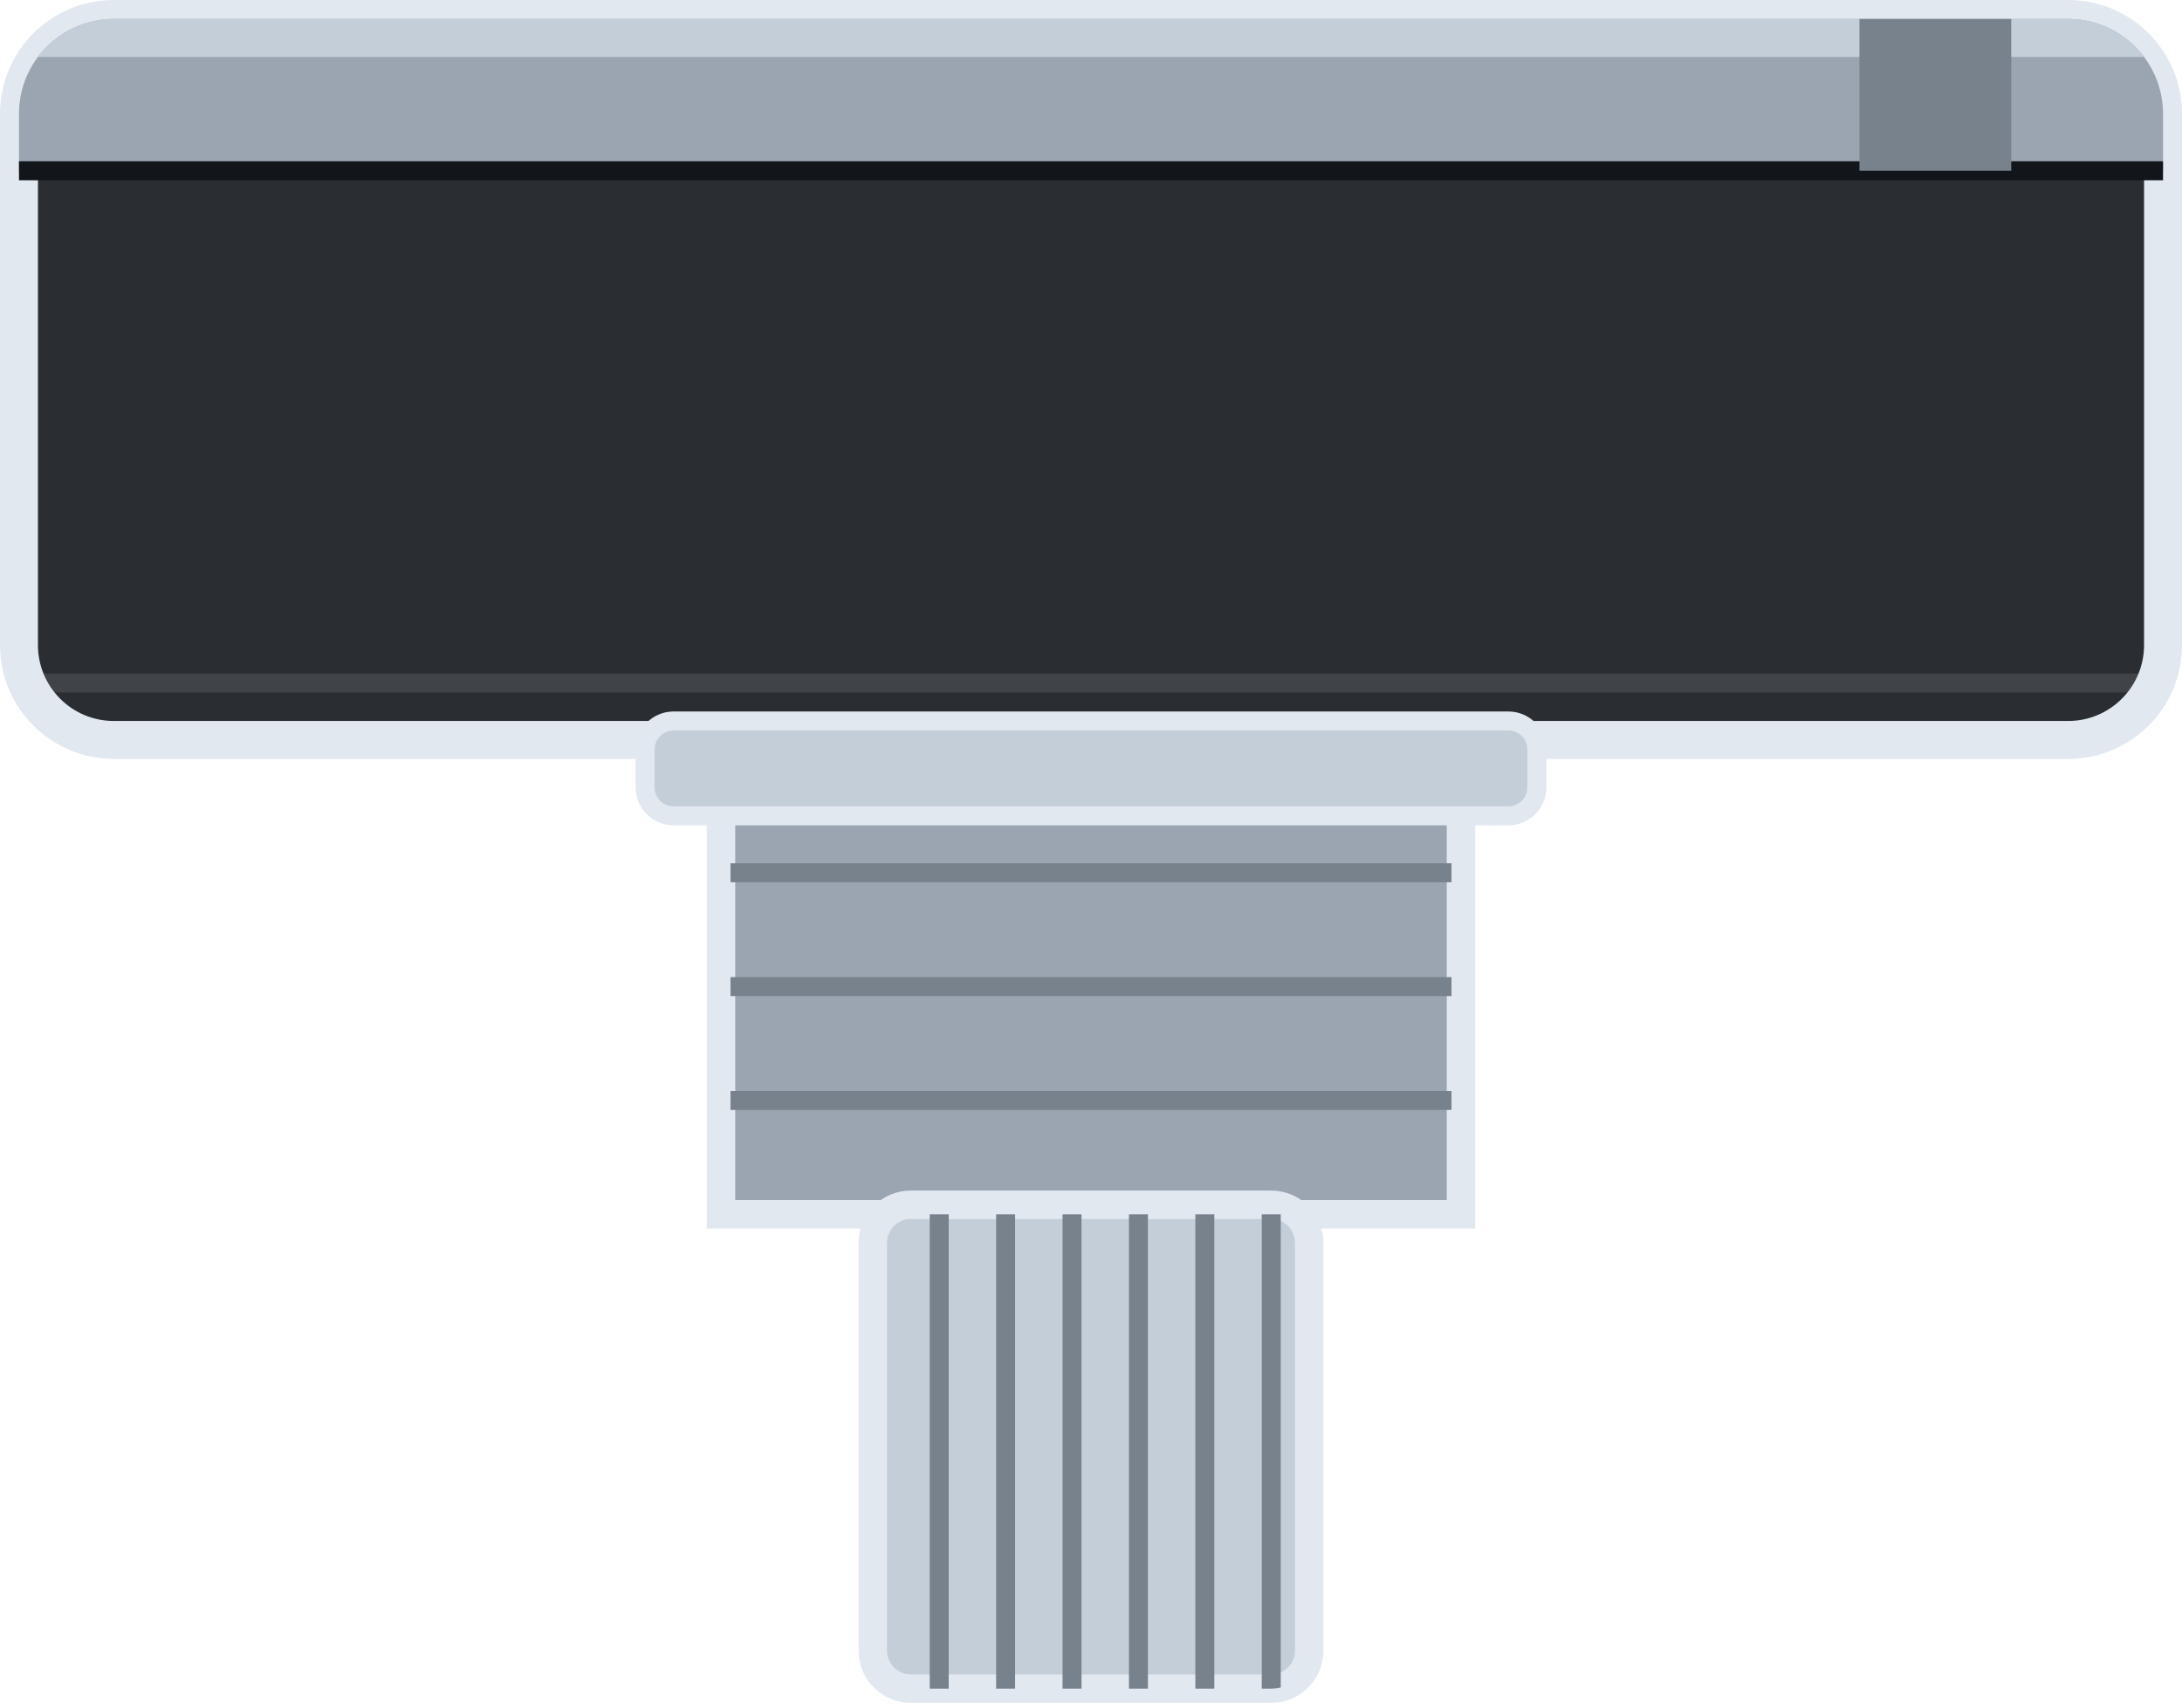
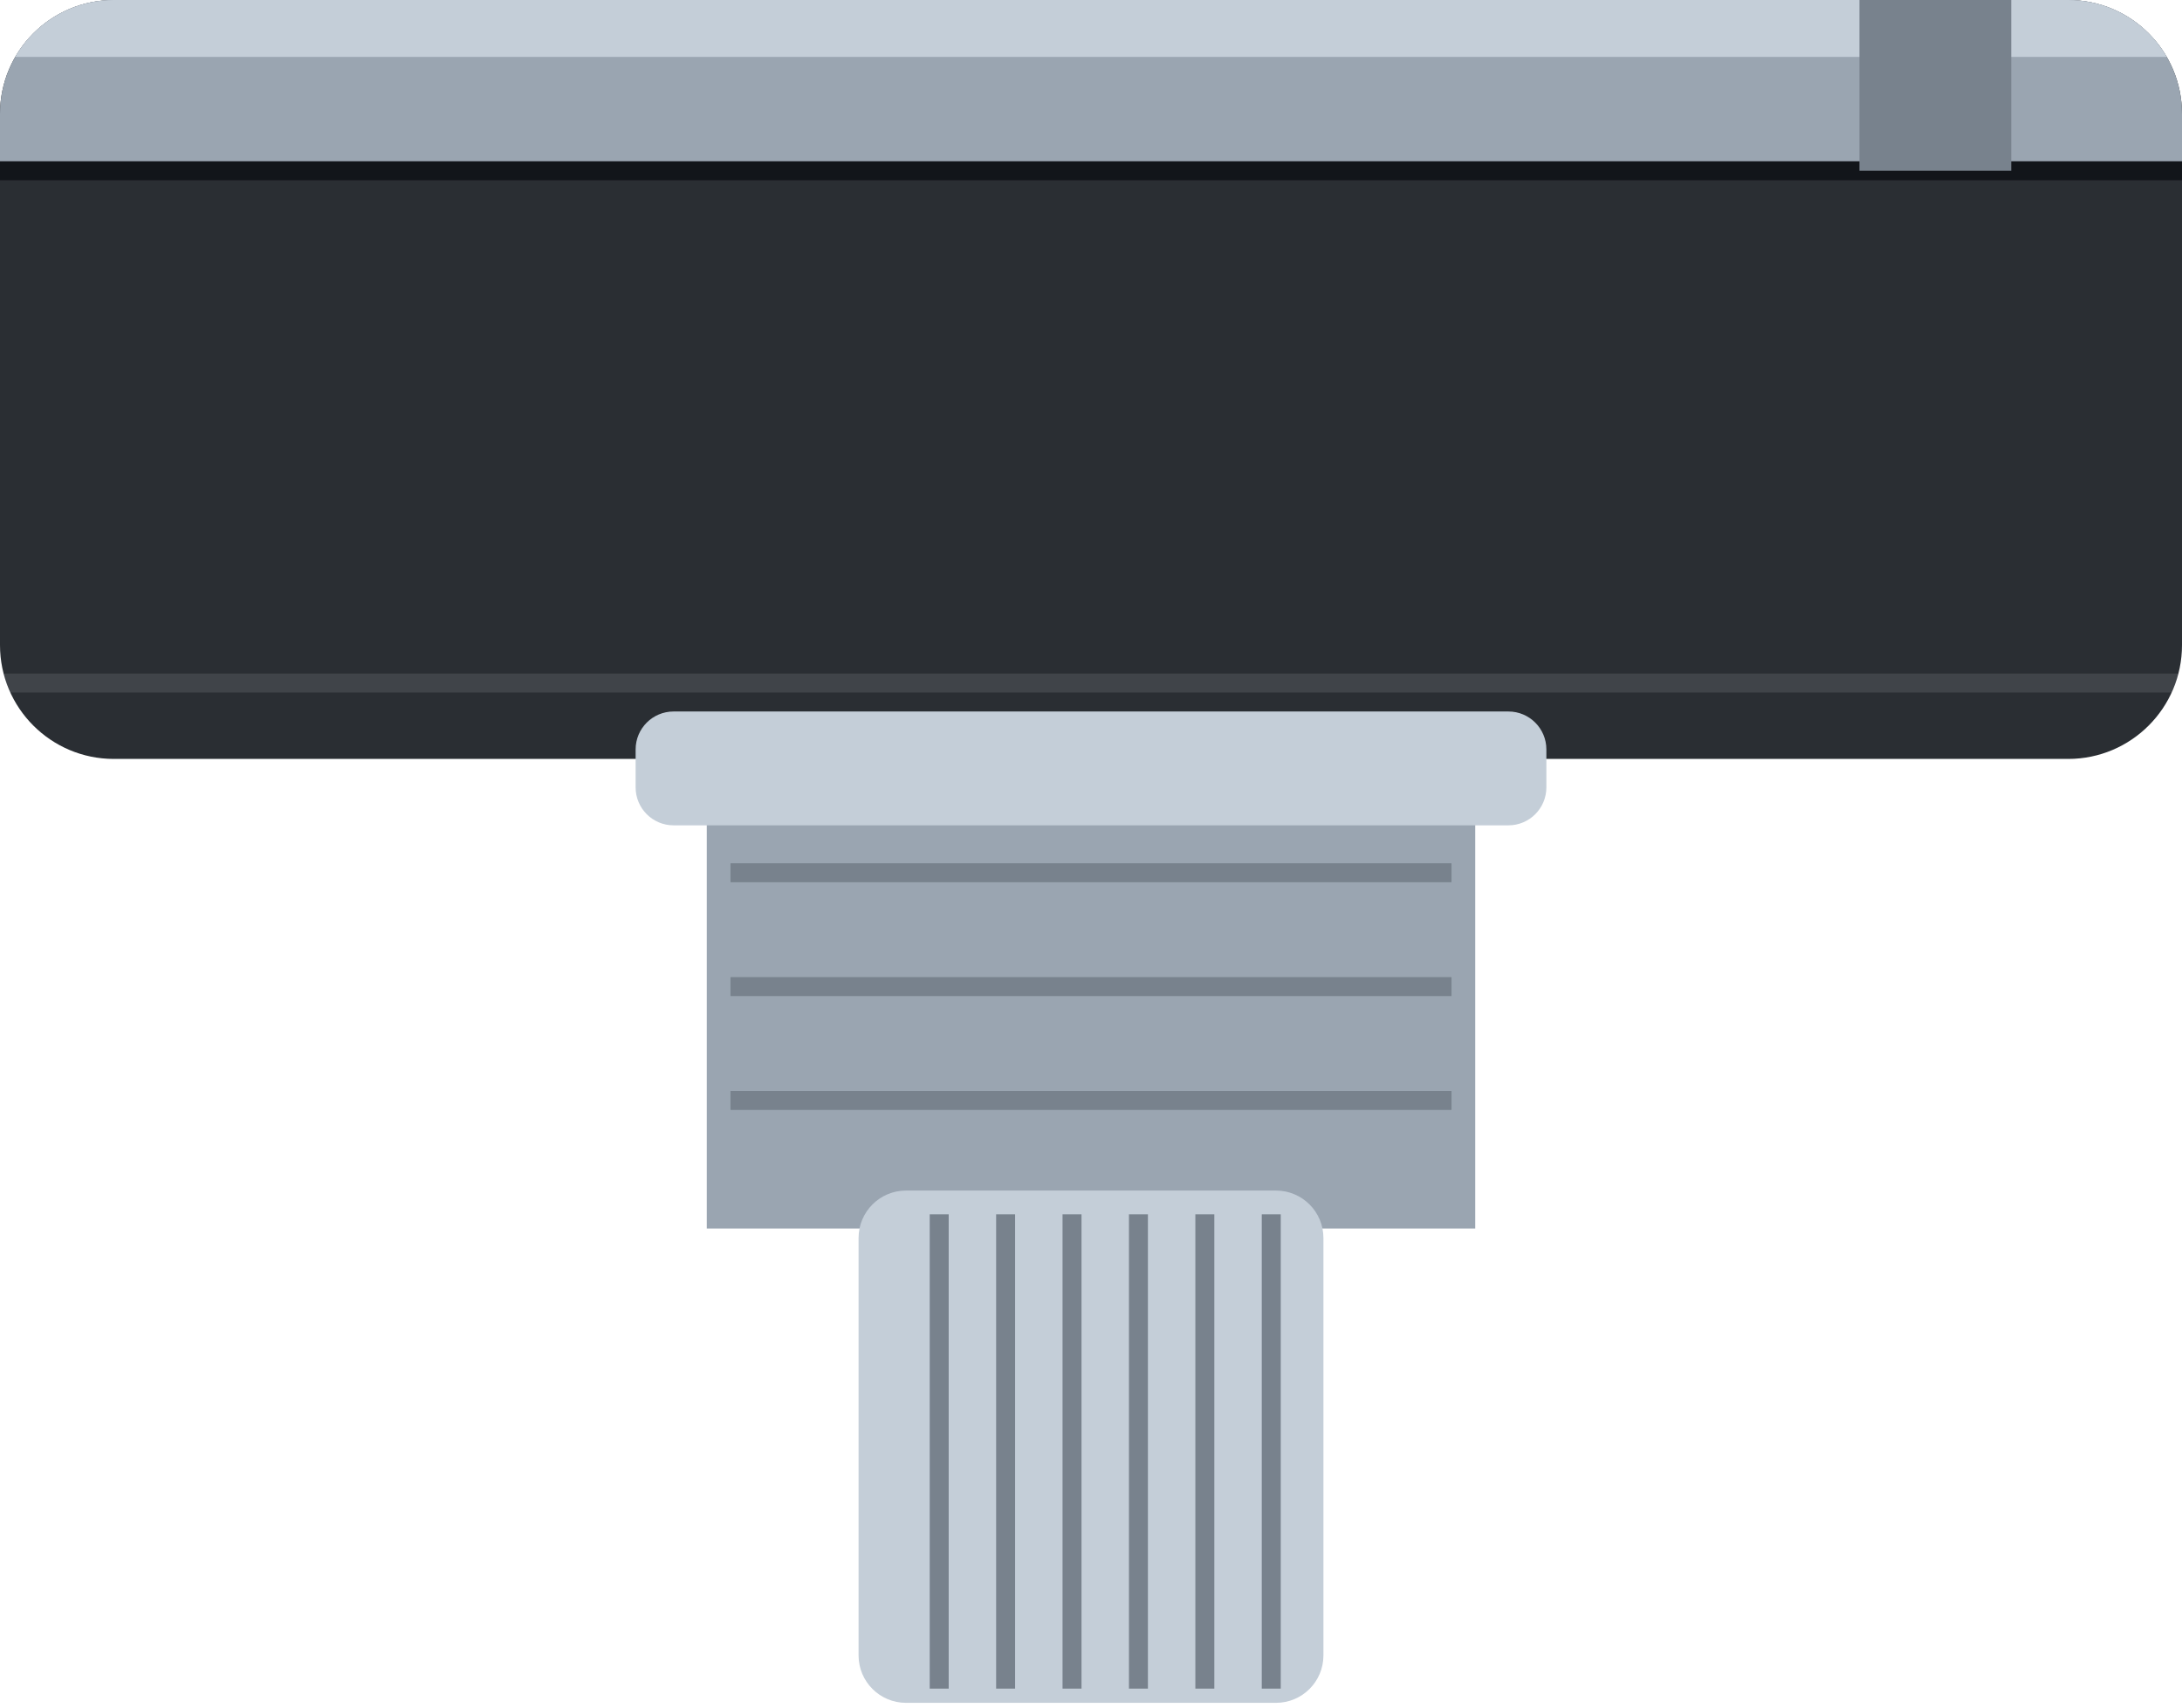
<svg xmlns="http://www.w3.org/2000/svg" viewBox="0 0 230 180" width="230" height="180" role="img" aria-label="Potentiometer, seen from above">
  <defs>
    <clipPath id="potHousing">
-       <rect x="2" y="2" width="226" height="76" rx="10" />
+       <rect x="0" y="0" width="230" height="80" rx="12" />
    </clipPath>
    <clipPath id="potShaft">
-       <rect x="92" y="127" width="46" height="51" rx="4" />
+       <rect x="90.5" y="125.5" width="49" height="54" rx="5" />
    </clipPath>
  </defs>
-   <rect x="76" y="76" width="78" height="52" fill="#9aa5b1" stroke="#e2e8f0" stroke-width="3" />
+   <rect x="74.5" y="76" width="81" height="53.5" fill="#9aa5b1" />
  <path d="M77 92h76M77 104h76M77 116h76" fill="none" stroke="#78828d" stroke-width="2" />
-   <rect x="92" y="127" width="46" height="51" rx="4" fill="#c4ced8" stroke="#e2e8f0" stroke-width="3" />
+   <rect x="90.5" y="125.5" width="49" height="54" rx="5" fill="#c4ced8" />
  <g clip-path="url(#potShaft)" stroke="#78828d" stroke-width="2">
    <path d="M99 128v50M106 128v50M113 128v50M120 128v50M127 128v50M134 128v50" />
  </g>
-   <rect x="2" y="2" width="226" height="76" rx="10" fill="#2a2e33" stroke="#e2e8f0" stroke-width="4" />
+   <rect x="0" y="0" width="230" height="80" rx="12" fill="#2a2e33" />
  <g clip-path="url(#potHousing)">
-     <rect x="2" y="2" width="226" height="16" fill="#9aa5b1" />
-     <rect x="2" y="2" width="226" height="4" fill="#c4ced8" />
-     <path d="M2 18h226" fill="none" stroke="#12151a" stroke-width="2" />
-     <path d="M2 72h226" fill="none" stroke="#e2e8f0" stroke-width="2" stroke-opacity="0.12" />
-     <rect x="196" y="2" width="16" height="16" fill="#78828d" />
+     <rect x="0" y="0" width="230" height="18" fill="#9aa5b1" />
+     <rect x="0" y="0" width="230" height="6" fill="#c4ced8" />
+     <path d="M0 18h230" fill="none" stroke="#12151a" stroke-width="2" />
+     <path d="M0 72h230" fill="none" stroke="#e2e8f0" stroke-width="2" stroke-opacity="0.12" />
+     <rect x="196" y="0" width="16" height="18" fill="#78828d" />
  </g>
-   <rect x="68" y="76" width="94" height="10" rx="3" fill="#c4ced8" stroke="#e2e8f0" stroke-width="2" />
+   <rect x="67" y="75" width="96" height="12" rx="4" fill="#c4ced8" />
</svg>
